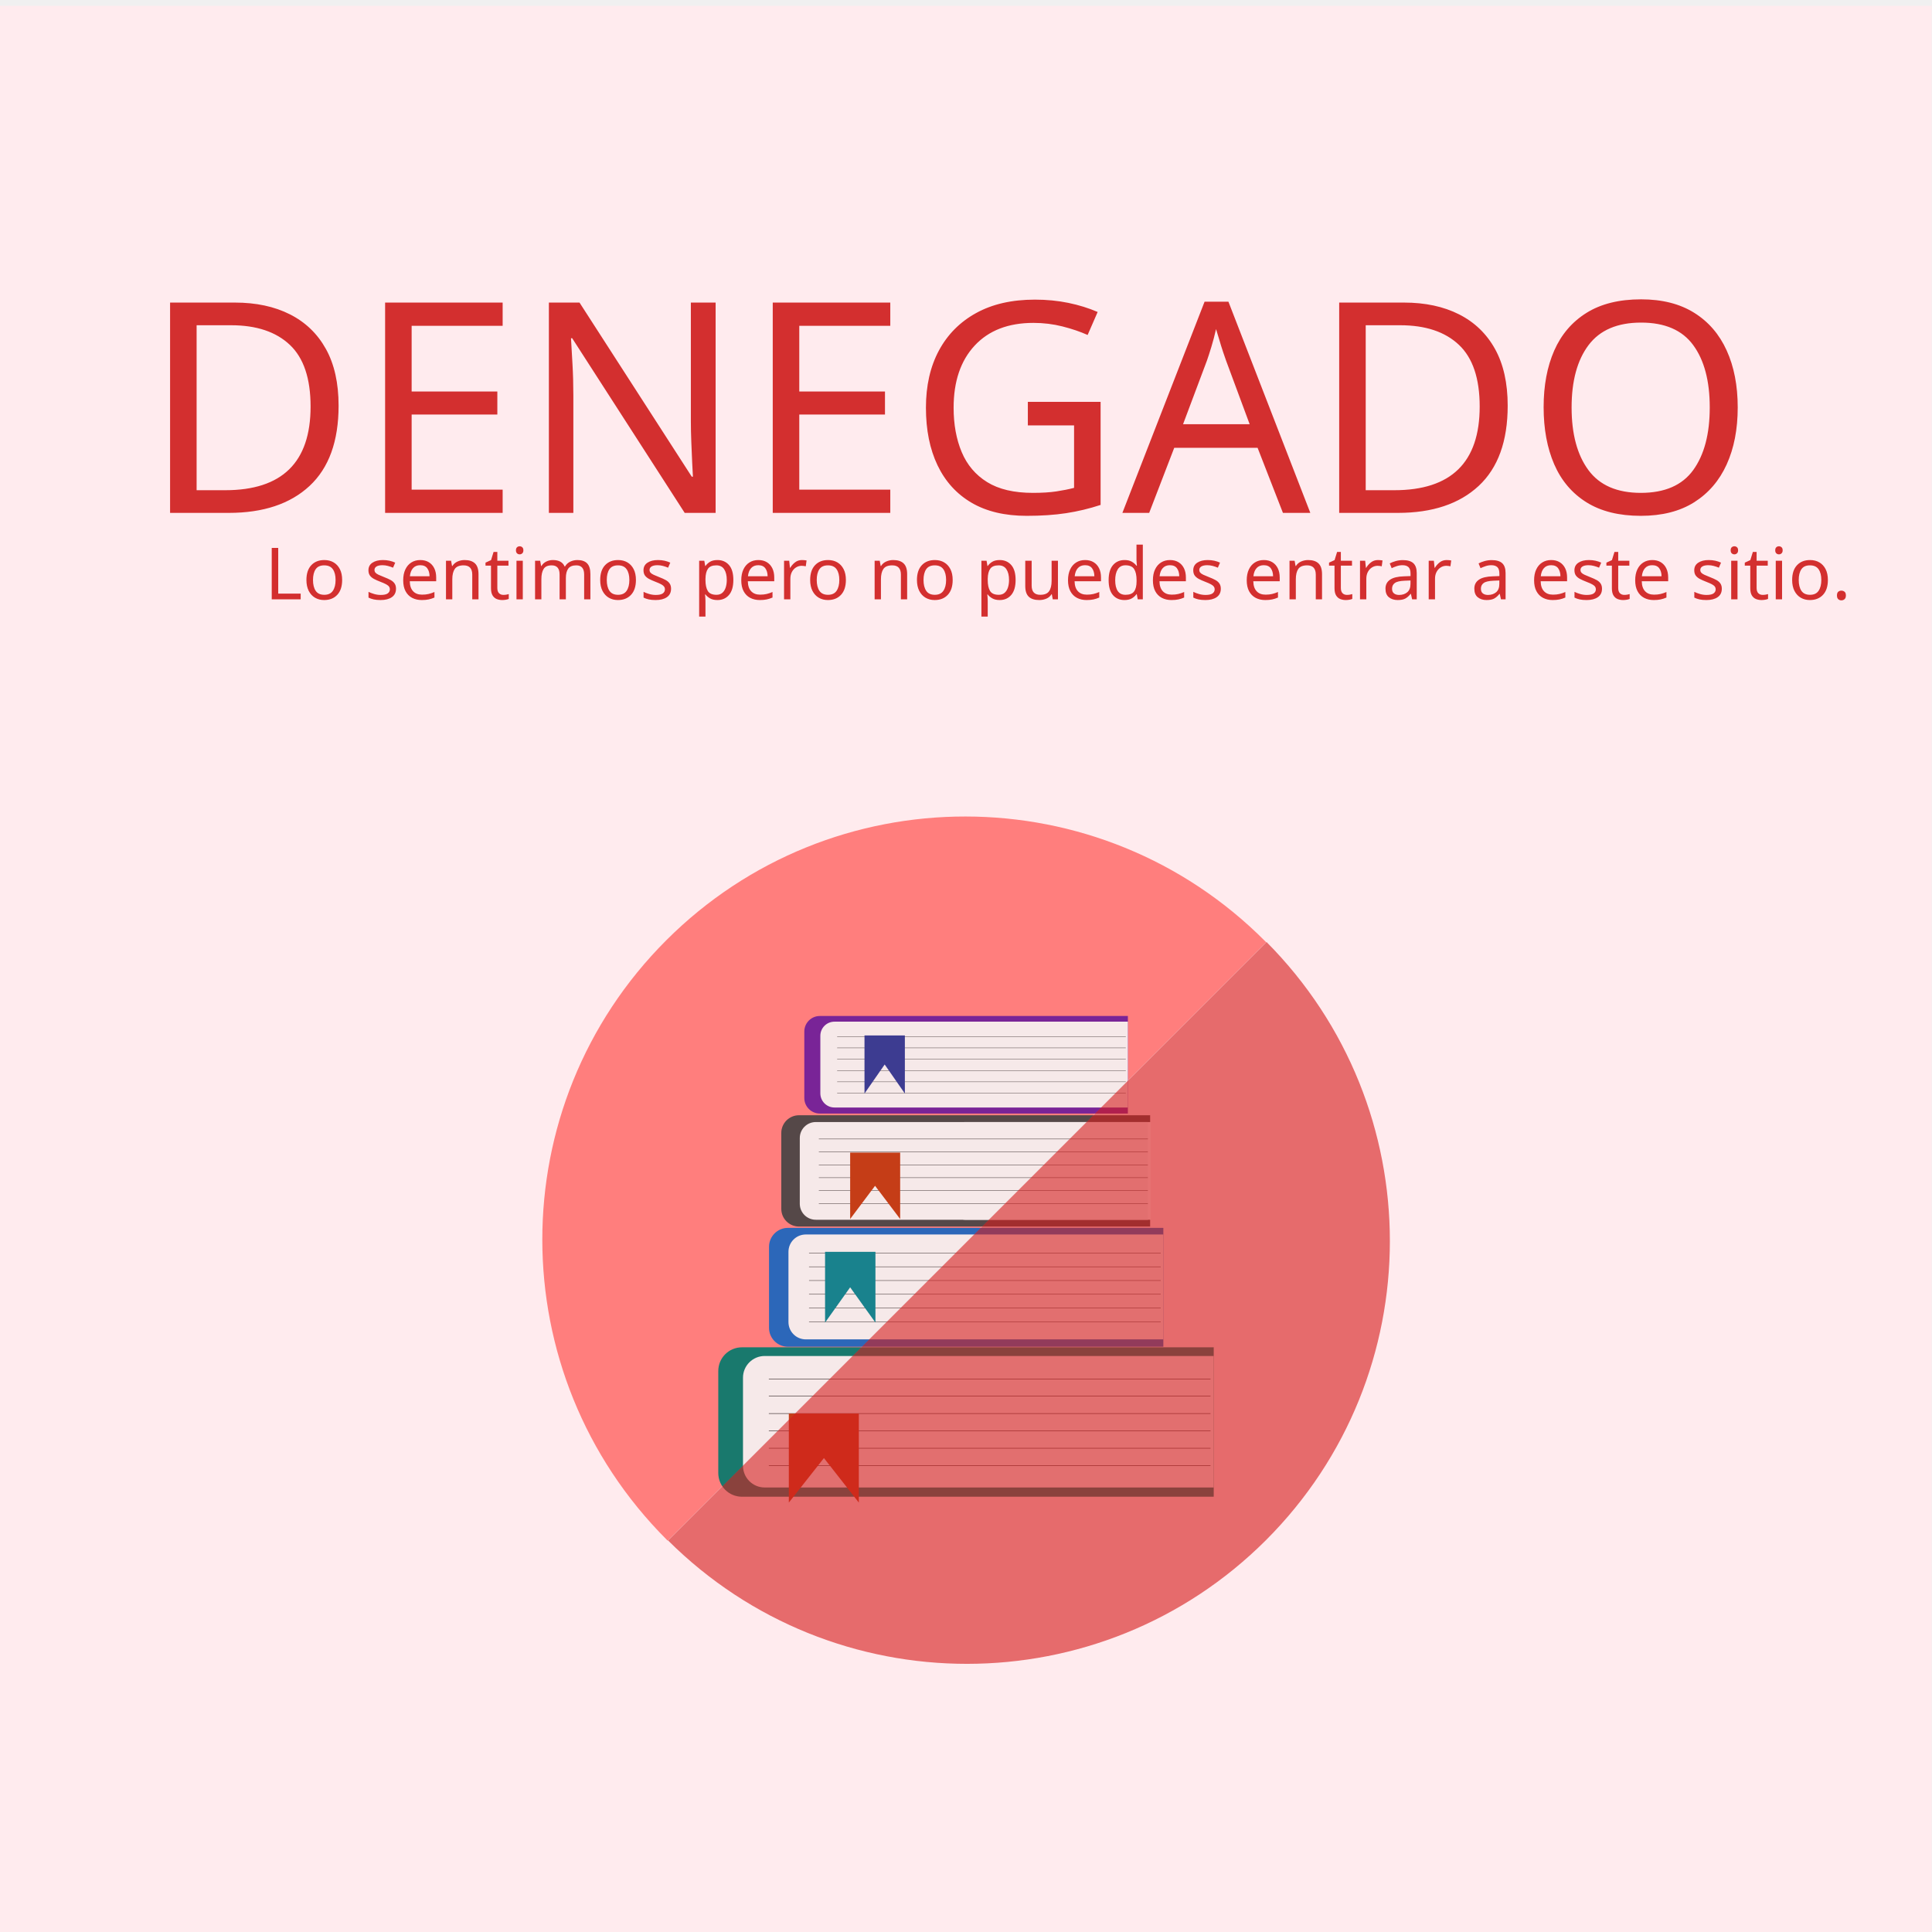
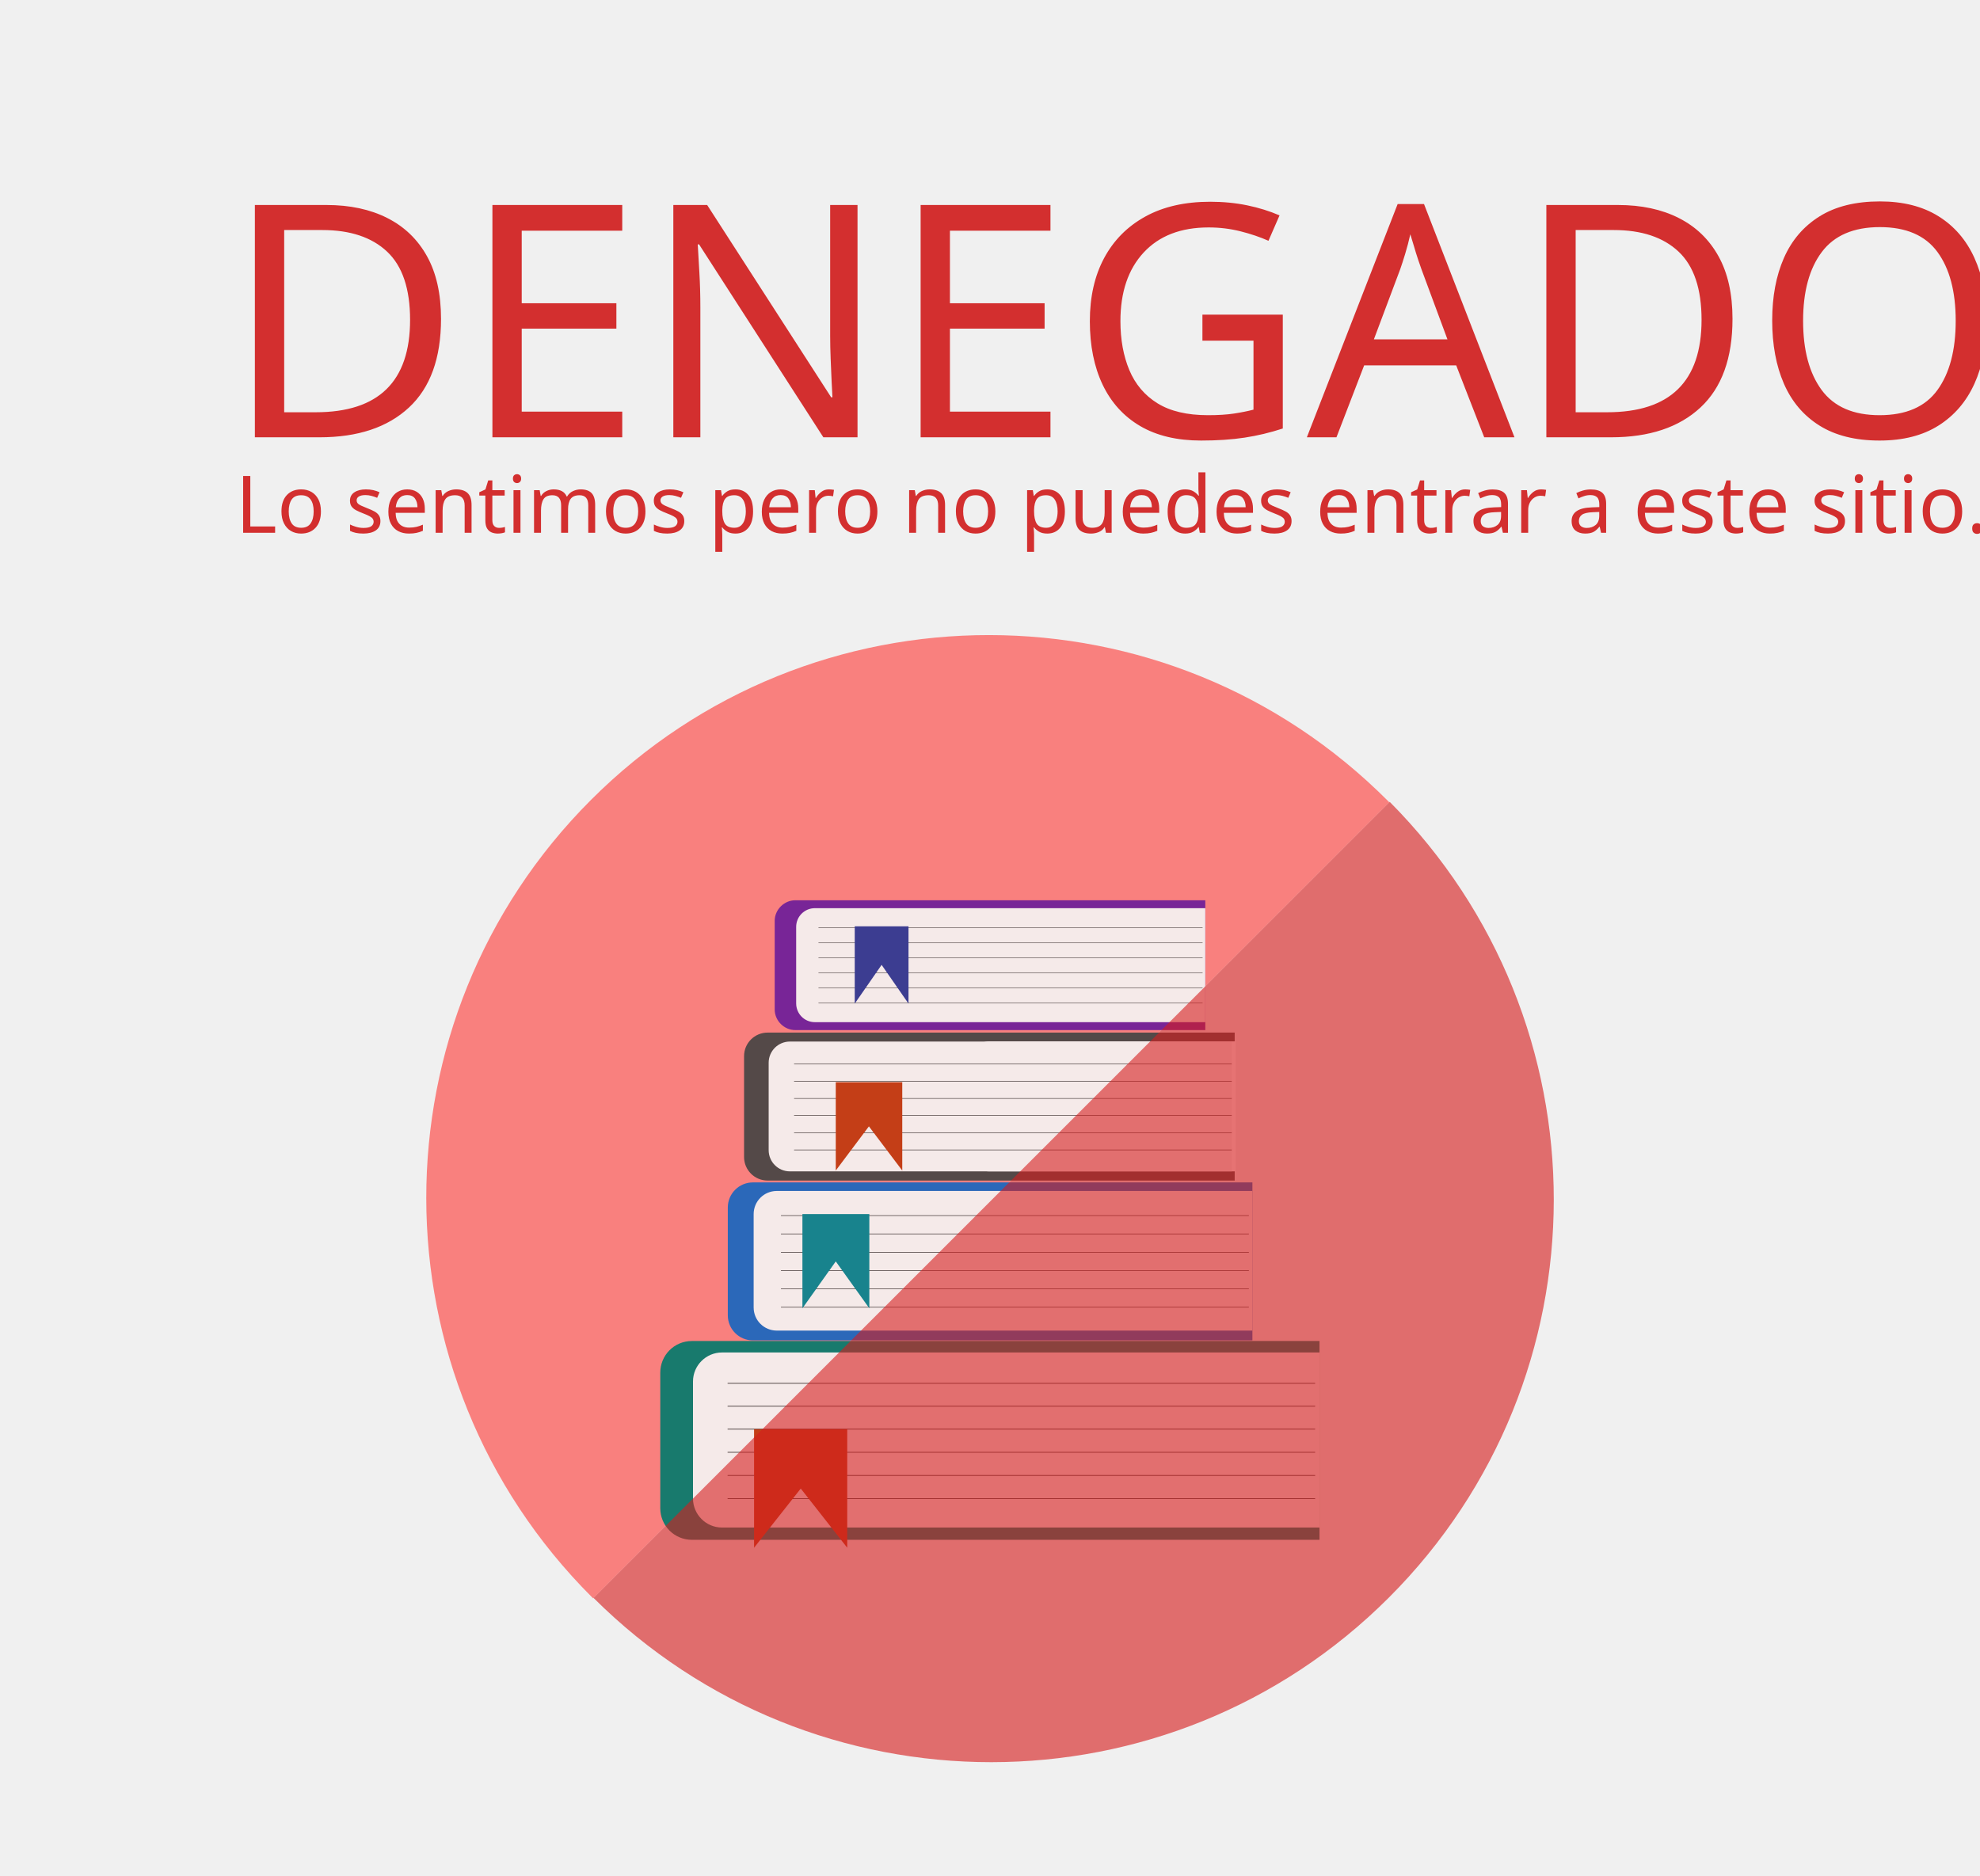
- <svg xmlns="http://www.w3.org/2000/svg" version="1.1" id="Layer_1" x="0px" y="0px" viewBox="0 0 1024 1024" style="enable-background:new 0 0 1024 1024;" xml:space="preserve">
+ <svg xmlns="http://www.w3.org/2000/svg" version="1.1" id="Layer_1" x="0px" y="0px" viewBox="0 0 950 900" style="enable-background:new 0 0 950 900;" xml:space="preserve">
  <style type="text/css">
- 	.st0{fill:#FFEBEE;}
- 	.st1{opacity:0.6;fill:#FF3632;}
- 	.st2{opacity:0.9;}
- 	.st3{fill:#424242;}
- 	.st4{fill:#FFFFFF;}
- 	.st5{fill:#F5F5F5;}
- 	.st6{fill:none;stroke:#000000;stroke-width:0.172;stroke-miterlimit:10;}
- 	.st7{fill:#BF360C;}
- 	.st8{fill:#6A1B9A;}
- 	.st9{fill:none;stroke:#000000;stroke-width:0.151;stroke-miterlimit:10;}
- 	.st10{fill:#283593;}
- 	.st11{fill:#00796B;}
- 	.st12{fill:none;stroke:#000000;stroke-width:0.232;stroke-miterlimit:10;}
- 	.st13{fill:#1565C0;}
- 	.st14{fill:none;stroke:#000000;stroke-width:0.184;stroke-miterlimit:10;}
- 	.st15{fill:#00838F;}
- 	.st16{opacity:0.6;fill:#D51516;}
- 	.st17{fill:#D32F2F;}
- 	.st18{font-family:'MalayalamSangamMN';}
- 	.st19{font-size:156.121px;}
- 	.st20{font-size:38.163px;}
+ 	.st0{opacity:0.6;fill:#FF3632;enable-background:new    ;}
+ 	.st1{opacity:0.9;}
+ 	.st2{fill:#424242;}
+ 	.st3{fill:#FFFFFF;}
+ 	.st4{fill:#F5F5F5;}
+ 	.st5{fill:none;stroke:#000000;stroke-width:0.208;stroke-miterlimit:10;}
+ 	.st6{fill:#BF360C;}
+ 	.st7{fill:#6A1B9A;}
+ 	.st8{fill:none;stroke:#000000;stroke-width:0.182;stroke-miterlimit:10;}
+ 	.st9{fill:#283593;}
+ 	.st10{fill:#00796B;}
+ 	.st11{fill:none;stroke:#000000;stroke-width:0.279;stroke-miterlimit:10;}
+ 	.st12{fill:#1565C0;}
+ 	.st13{fill:none;stroke:#000000;stroke-width:0.222;stroke-miterlimit:10;}
+ 	.st14{fill:#00838F;}
+ 	.st15{opacity:0.6;fill:#D51516;enable-background:new    ;}
+ 	.st16{fill:#D32F2F;}
+ 	.st17{font-family:'Calibri';}
+ 	.st18{font-size:156.121px;}
+ 	.st19{font-size:38.163px;}
</style>
-   <rect x="-0.2" y="3.1" class="st0" width="1024" height="1024" />
  <g>
-     <path class="st1" d="M353.1,498.4c-87.6,87.6-87.6,229.8,0.3,317.7c0.1,0.1,0.3,0.3,0.5,0.5l317.2-317.2c-0.1-0.1-0.3-0.3-0.5-0.5   C582.9,410.8,440.7,410.8,353.1,498.4z" />
-     <g class="st2">
+     <path class="st0" d="M283.6,383.8c-105.5,105.5-105.5,276.8,0.4,382.6c0.1,0.1,0.4,0.4,0.6,0.6l382-382c-0.1-0.1-0.4-0.4-0.6-0.6   C560.3,278.3,389.1,278.3,283.6,383.8z" />
+     <g class="st1">
      <g>
-         <path class="st3" d="M609.6,650.1H423.5c-5.2,0-9.4-4.2-9.4-9.4v-40.2c0-5.2,4.2-9.4,9.4-9.4h186.1V650.1z" />
-         <path class="st4" d="M609.9,646.5h-98.3c-3.6,0-6.4-2.9-6.4-6.4v-39c0-3.6,2.9-6.4,6.4-6.4h98.3V646.5z" />
-         <path class="st5" d="M608.4,646.5h-176c-4.7,0-8.5-3.8-8.5-8.5v-34.8c0-4.7,3.8-8.5,8.5-8.5h176V646.5z" />
+         <path class="st2" d="M592.5,566.5H368.3c-6.3,0-11.3-5.1-11.3-11.3v-48.4c0-6.3,5.1-11.3,11.3-11.3h224.1V566.5z" />
+         <path class="st3" d="M592.9,562.1H474.5c-4.3,0-7.7-3.5-7.7-7.7v-47c0-4.3,3.5-7.7,7.7-7.7h118.4V562.1z" />
+         <path class="st4" d="M591,562.1h-212c-5.7,0-10.2-4.6-10.2-10.2V510c0-5.7,4.6-10.2,10.2-10.2h212V562.1z" />
        <g>
-           <line class="st6" x1="434" y1="603.7" x2="608.4" y2="603.7" />
-           <line class="st6" x1="434" y1="617.4" x2="608.4" y2="617.4" />
-           <line class="st6" x1="434" y1="610.5" x2="608.4" y2="610.5" />
-           <line class="st6" x1="434" y1="624.2" x2="608.4" y2="624.2" />
-           <line class="st6" x1="434" y1="637.9" x2="608.4" y2="637.9" />
-           <line class="st6" x1="434" y1="631" x2="608.4" y2="631" />
+           <line class="st5" x1="381" y1="510.6" x2="591" y2="510.6" />
+           <line class="st5" x1="381" y1="527.1" x2="591" y2="527.1" />
+           <line class="st5" x1="381" y1="518.8" x2="591" y2="518.8" />
+           <line class="st5" x1="381" y1="535.3" x2="591" y2="535.3" />
+           <line class="st5" x1="381" y1="551.8" x2="591" y2="551.8" />
+           <line class="st5" x1="381" y1="543.5" x2="591" y2="543.5" />
        </g>
-         <polygon class="st7" points="477.1,610.9 477.1,646.1 463.8,628.5 450.6,646.1 450.6,610.9    " />
+         <polygon class="st6" points="432.9,519.3 432.9,561.7 416.9,540.5 401,561.7 401,519.3    " />
      </g>
-       <path class="st8" d="M597.8,590.2H434.5c-4.5,0-8.2-3.7-8.2-8.2v-35.3c0-4.5,3.7-8.2,8.2-8.2h163.3V590.2z" />
-       <path class="st5" d="M597.8,587H442.3c-4.2,0-7.5-3.4-7.5-7.5v-30.5c0-4.2,3.4-7.5,7.5-7.5h155.5V587z" />
+       <path class="st7" d="M578.3,494.3H381.6c-5.4,0-9.9-4.5-9.9-9.9v-42.5c0-5.4,4.5-9.9,9.9-9.9h196.7V494.3z" />
+       <path class="st4" d="M578.3,490.5H391c-5.1,0-9-4.1-9-9v-36.7c0-5.1,4.1-9,9-9h187.3V490.5z" />
      <g>
-         <line class="st9" x1="443.7" y1="549.4" x2="596.7" y2="549.4" />
-         <line class="st9" x1="443.7" y1="561.4" x2="596.7" y2="561.4" />
-         <line class="st9" x1="443.7" y1="555.4" x2="596.7" y2="555.4" />
-         <line class="st9" x1="443.7" y1="567.4" x2="596.7" y2="567.4" />
-         <line class="st9" x1="443.7" y1="579.4" x2="596.7" y2="579.4" />
-         <line class="st9" x1="443.7" y1="573.4" x2="596.7" y2="573.4" />
+         <line class="st8" x1="392.7" y1="445.2" x2="577" y2="445.2" />
+         <line class="st8" x1="392.7" y1="459.6" x2="577" y2="459.6" />
+         <line class="st8" x1="392.7" y1="452.4" x2="577" y2="452.4" />
+         <line class="st8" x1="392.7" y1="466.9" x2="577" y2="466.9" />
+         <line class="st8" x1="392.7" y1="481.3" x2="577" y2="481.3" />
+         <line class="st8" x1="392.7" y1="474.1" x2="577" y2="474.1" />
      </g>
-       <polygon class="st10" points="479.6,548.8 479.6,579.6 468.9,564.2 458.2,579.6 458.2,548.8   " />
-       <path class="st4" d="M582.3,788.4h-132c-4.8,0-8.6-3.9-8.6-8.6v-52.4c0-4.8,3.9-8.6,8.6-8.6h132V788.4z" />
-       <path class="st11" d="M643.3,793.3h-250c-7,0-12.6-5.6-12.6-12.6v-54c0-7,5.6-12.6,12.6-12.6h250V793.3z" />
-       <path class="st5" d="M643.3,788.4h-238c-6.4,0-11.5-5.2-11.5-11.5v-46.7c0-6.4,5.2-11.5,11.5-11.5h238V788.4z" />
+       <polygon class="st9" points="435.9,444.5 435.9,481.6 423,463 410.1,481.6 410.1,444.5   " />
+       <path class="st3" d="M559.6,733h-159c-5.8,0-10.4-4.7-10.4-10.4v-63.1c0-5.8,4.7-10.4,10.4-10.4h159V733z" />
+       <path class="st10" d="M633.1,738.9H332c-8.4,0-15.2-6.7-15.2-15.2v-65c0-8.4,6.7-15.2,15.2-15.2h301.1V738.9z" />
+       <path class="st4" d="M633.1,733H346.4c-7.7,0-13.9-6.3-13.9-13.9v-56.2c0-7.7,6.3-13.9,13.9-13.9h286.7V733z" />
      <g>
-         <line class="st12" x1="407.5" y1="730.9" x2="641.6" y2="730.9" />
-         <line class="st12" x1="407.5" y1="749.2" x2="641.6" y2="749.2" />
-         <line class="st12" x1="407.5" y1="740" x2="641.6" y2="740" />
-         <line class="st12" x1="407.5" y1="758.4" x2="641.6" y2="758.4" />
-         <line class="st12" x1="407.5" y1="776.8" x2="641.6" y2="776.8" />
-         <line class="st12" x1="407.5" y1="767.6" x2="641.6" y2="767.6" />
+         <line class="st11" x1="349.1" y1="663.8" x2="631" y2="663.8" />
+         <line class="st11" x1="349.1" y1="685.8" x2="631" y2="685.8" />
+         <line class="st11" x1="349.1" y1="674.8" x2="631" y2="674.8" />
+         <line class="st11" x1="349.1" y1="696.9" x2="631" y2="696.9" />
+         <line class="st11" x1="349.1" y1="719.1" x2="631" y2="719.1" />
+         <line class="st11" x1="349.1" y1="708" x2="631" y2="708" />
      </g>
-       <polygon class="st7" points="455.2,749.2 455.2,796.4 436.7,772.8 418.1,796.4 418.1,749.2   " />
-       <path class="st4" d="M568,707.7H462.9c-3.8,0-6.9-3.1-6.9-6.9V659c0-3.8,3.1-6.9,6.9-6.9H568V707.7z" />
-       <path class="st13" d="M616.6,713.8h-199c-5.5,0-10-4.5-10-10v-43c0-5.5,4.5-10,10-10h199V713.8z" />
-       <path class="st5" d="M616.6,709.9H427.1c-5.1,0-9.2-4.1-9.2-9.2v-37.2c0-5.1,4.1-9.2,9.2-9.2h189.5V709.9z" />
+       <polygon class="st6" points="406.5,685.8 406.5,742.7 384.2,714.3 361.8,742.7 361.8,685.8   " />
+       <path class="st3" d="M542.4,635.8H415.8c-4.6,0-8.3-3.7-8.3-8.3v-50.3c0-4.6,3.7-8.3,8.3-8.3h126.6V635.8z" />
+       <path class="st12" d="M600.9,643.2H361.2c-6.6,0-12-5.4-12-12v-51.8c0-6.6,5.4-12,12-12h239.7V643.2z" />
+       <path class="st4" d="M600.9,638.5H372.7c-6.1,0-11.1-4.9-11.1-11.1v-44.8c0-6.1,4.9-11.1,11.1-11.1h228.2V638.5z" />
      <g>
-         <line class="st14" x1="428.8" y1="664.1" x2="615.2" y2="664.1" />
-         <line class="st14" x1="428.8" y1="678.7" x2="615.2" y2="678.7" />
-         <line class="st14" x1="428.8" y1="671.4" x2="615.2" y2="671.4" />
-         <line class="st14" x1="428.8" y1="686" x2="615.2" y2="686" />
-         <line class="st14" x1="428.8" y1="700.6" x2="615.2" y2="700.6" />
-         <line class="st14" x1="428.8" y1="693.3" x2="615.2" y2="693.3" />
+         <line class="st13" x1="374.7" y1="583.3" x2="599.2" y2="583.3" />
+         <line class="st13" x1="374.7" y1="600.9" x2="599.2" y2="600.9" />
+         <line class="st13" x1="374.7" y1="592.1" x2="599.2" y2="592.1" />
+         <line class="st13" x1="374.7" y1="609.7" x2="599.2" y2="609.7" />
+         <line class="st13" x1="374.7" y1="627.3" x2="599.2" y2="627.3" />
+         <line class="st13" x1="374.7" y1="618.5" x2="599.2" y2="618.5" />
      </g>
-       <polygon class="st15" points="464,663.5 464,701 450.6,682.3 437.3,701 437.3,663.5   " />
+       <polygon class="st14" points="417.1,582.6 417.1,627.8 401,605.3 385,627.8 385,582.6   " />
    </g>
-     <path class="st16" d="M671,816.3c87.5-87.5,87.5-229.2,0.3-317L354.1,816.5C441.7,903.7,583.5,903.7,671,816.3z" />
+     <path class="st15" d="M666.4,766.6c105.4-105.4,105.4-276.1,0.4-381.8l-382,382C390.3,871.9,561.1,871.9,666.4,766.6z" />
  </g>
-   <text transform="matrix(1 0 0 1 75.0059 271.8401)" class="st17 st18 st19">DENEGADO</text>
-   <text transform="matrix(1 0 0 1 140.3218 317.6633)" class="st17 st18 st20">Lo sentimos pero no puedes entrar a este sitio.</text>
+   <text transform="matrix(1 0 0 1 107.1475 209.8401)" class="st16 st17 st18">DENEGADO</text>
+   <text transform="matrix(1 0 0 1 112.9553 255.6633)" class="st16 st17 st19">Lo sentimos pero no puedes entrar a este sitio.</text>
</svg>
